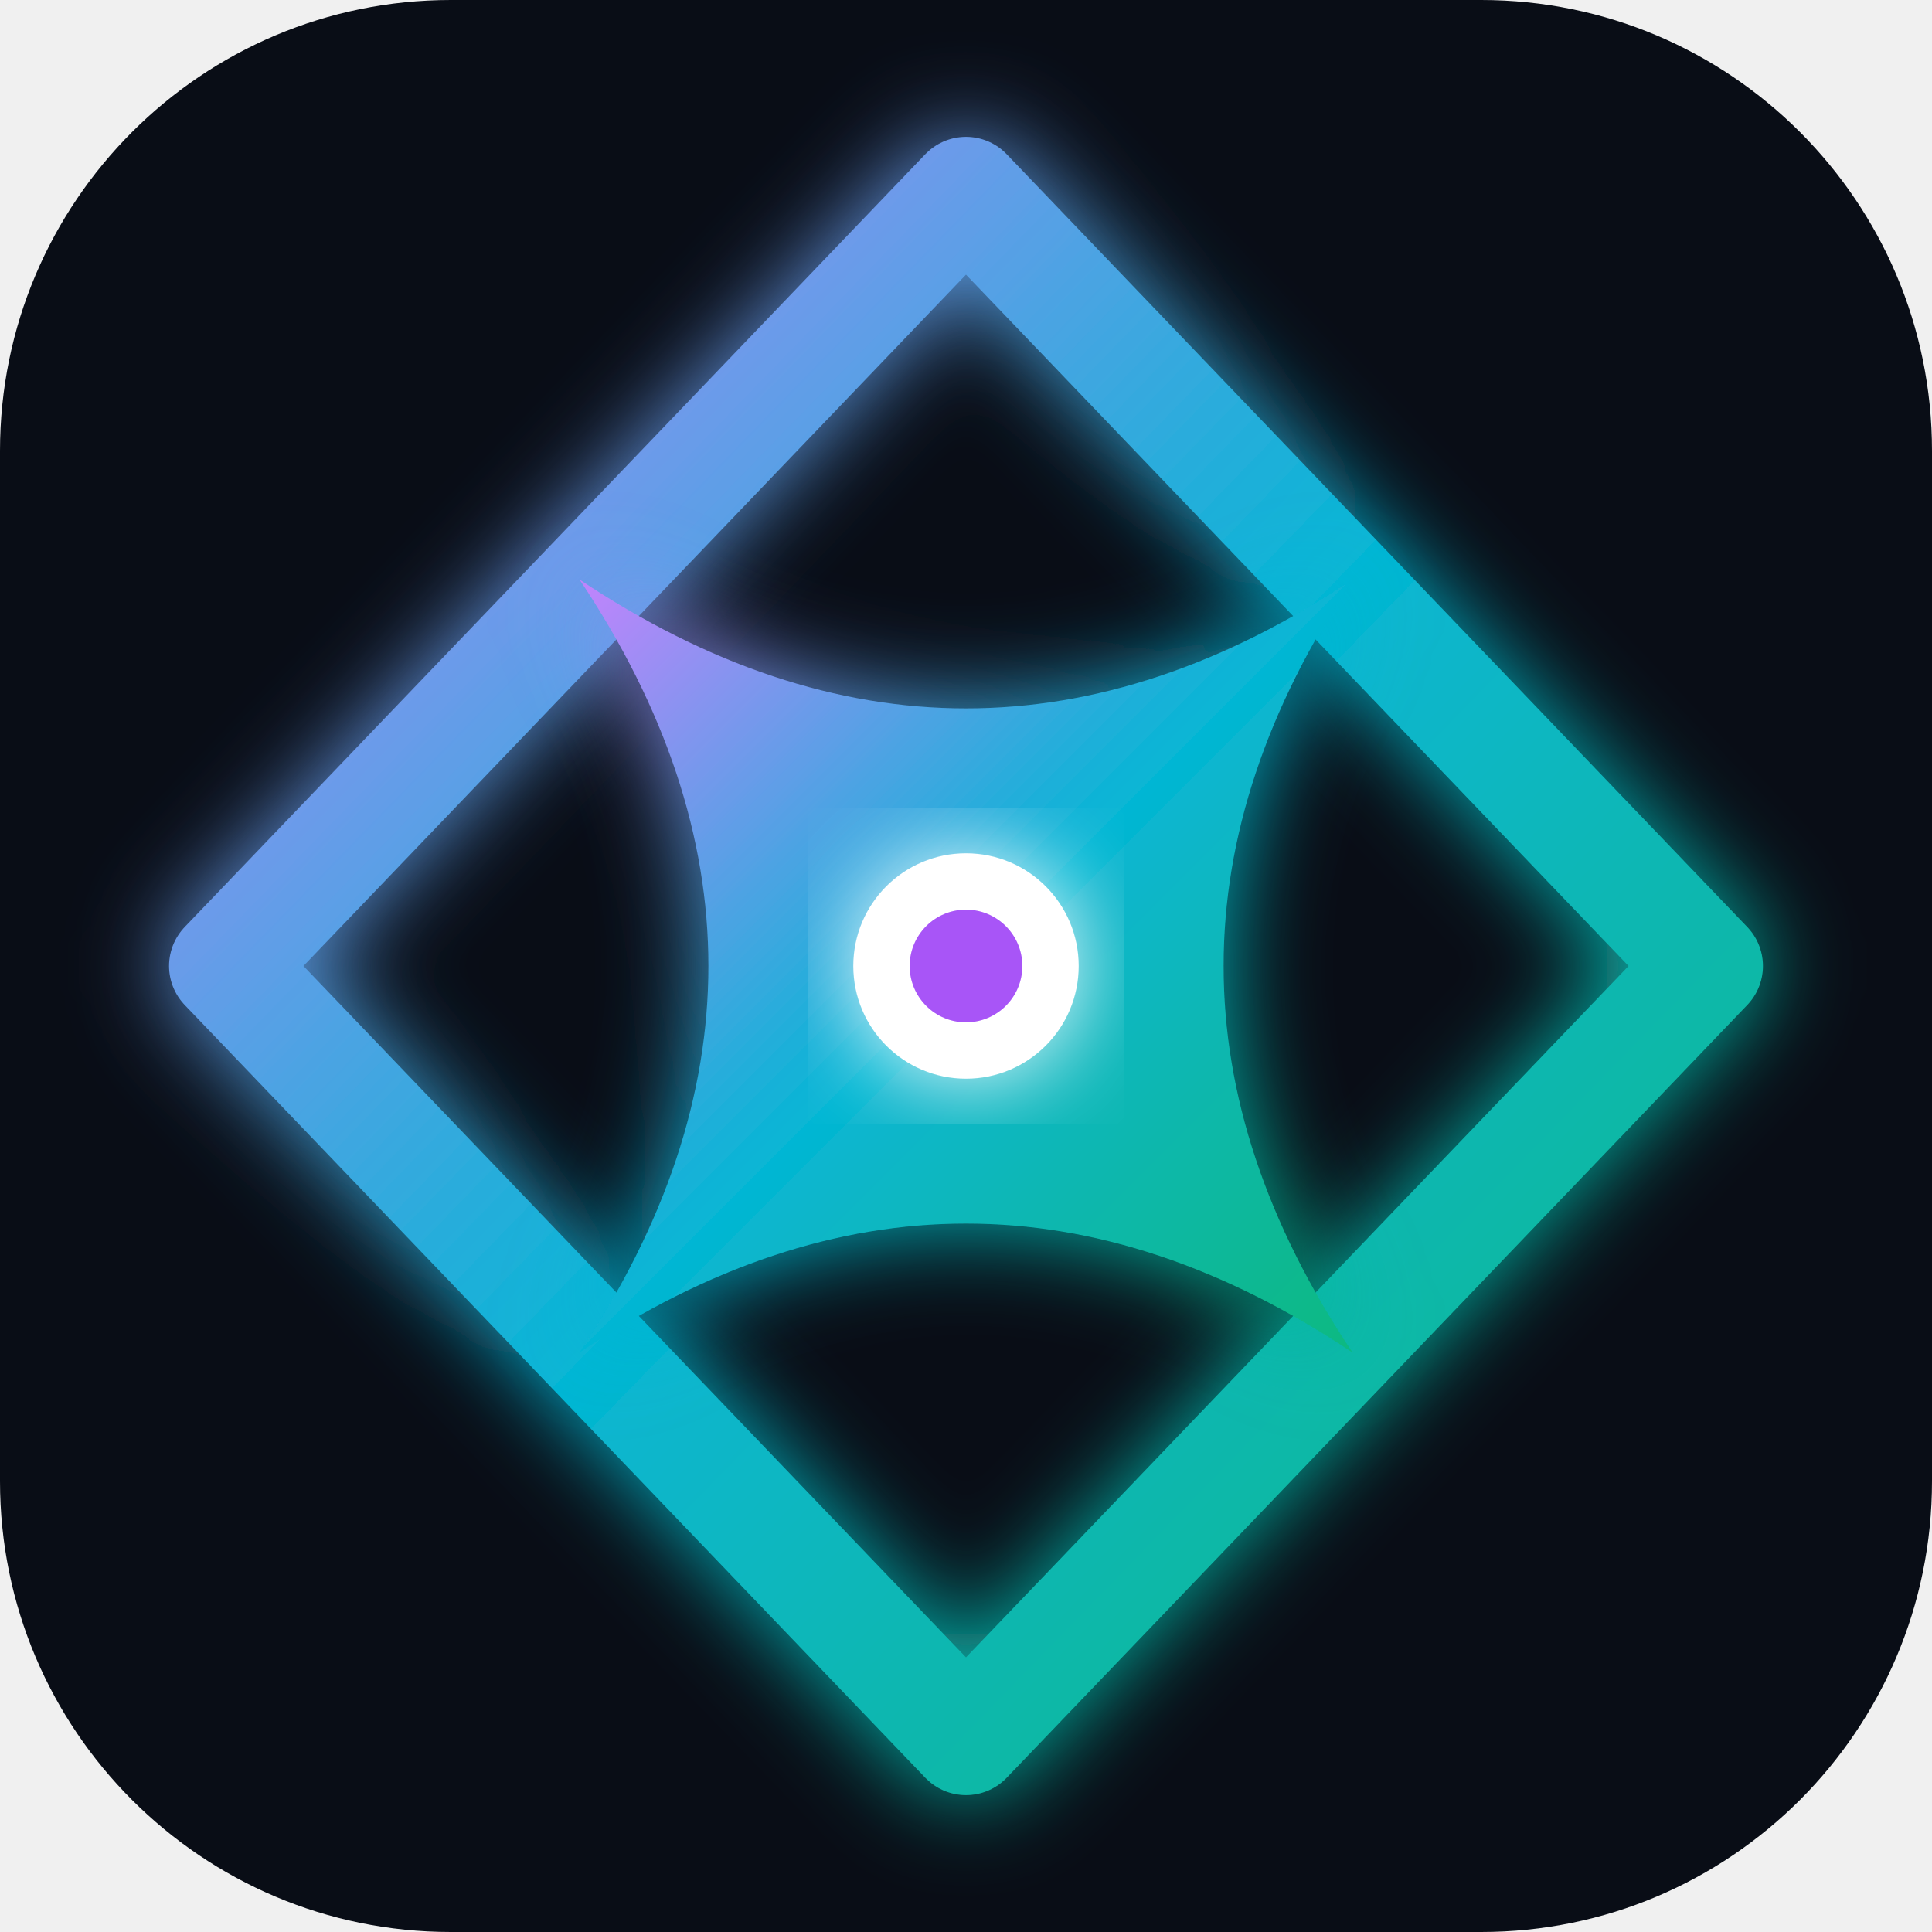
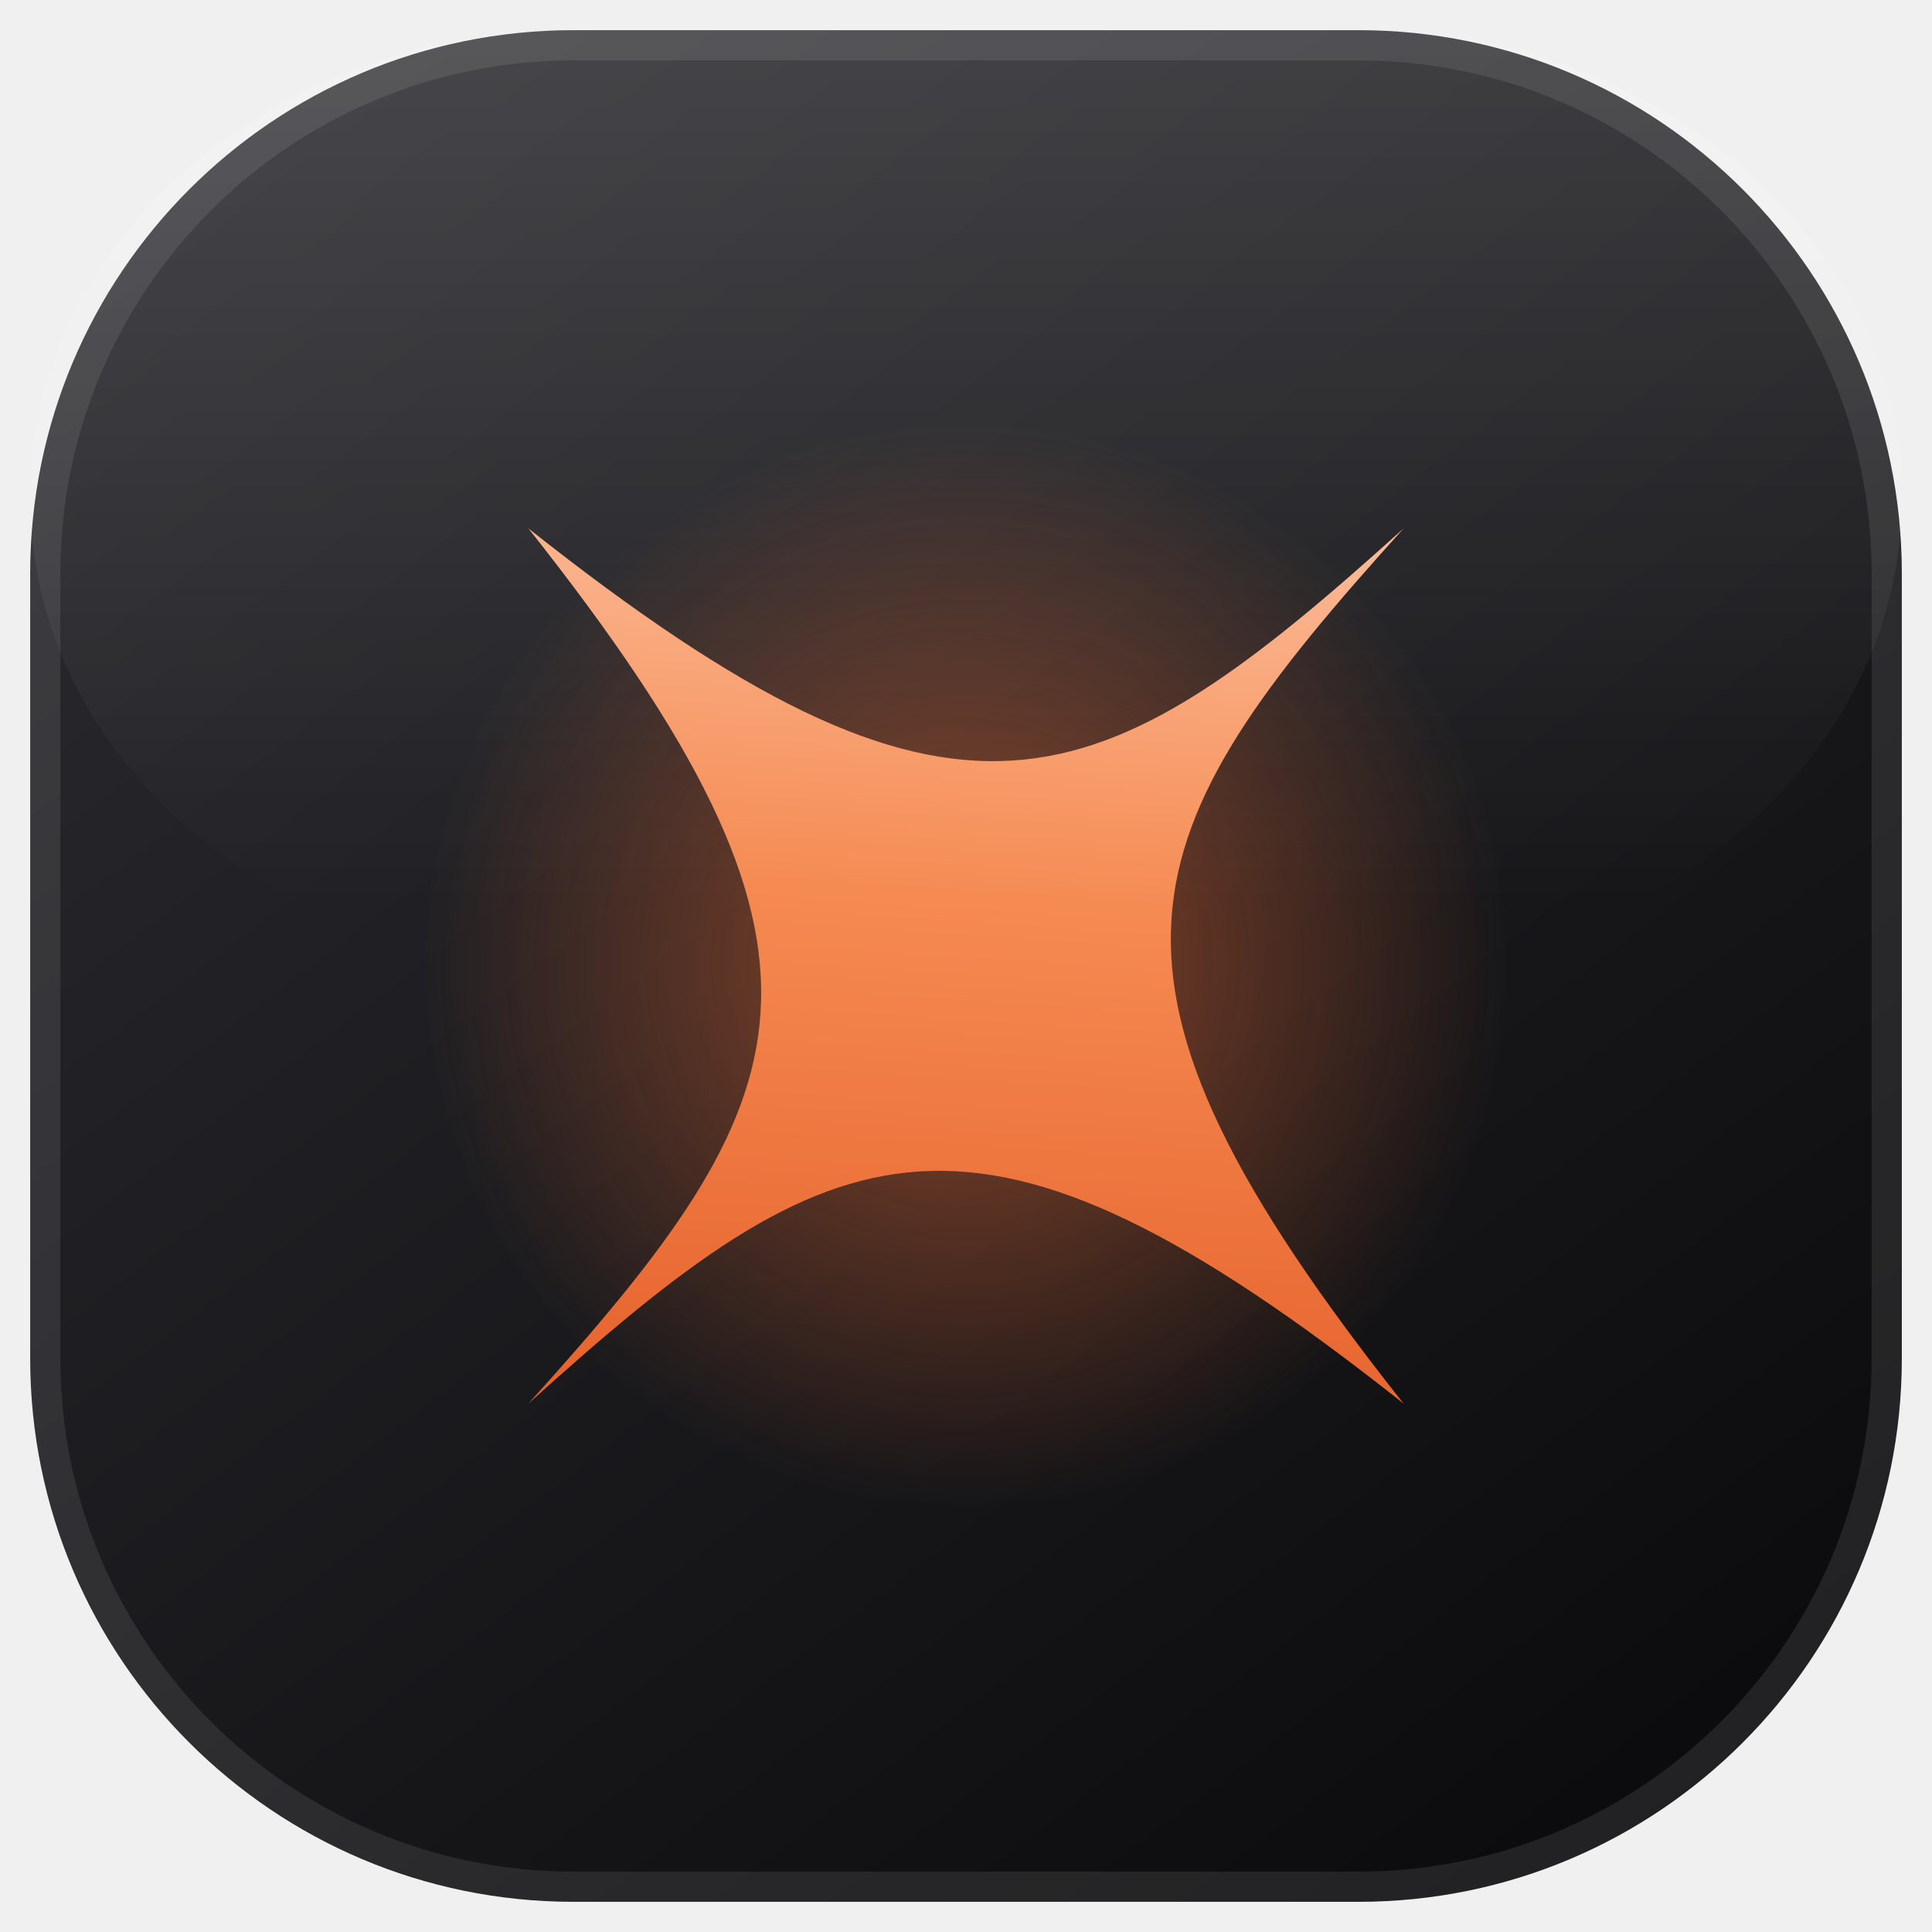
- <svg xmlns="http://www.w3.org/2000/svg" viewBox="0 0 120 120" width="100%" height="100%">
+ <svg xmlns="http://www.w3.org/2000/svg" viewBox="0 0 64 64" width="64" height="64" role="img" aria-label="JobHunterX">
  <defs>
-     <linearGradient id="jhx-fav-grad" x1="0%" y1="0%" x2="100%" y2="100%">
-       <stop offset="0%" stop-color="#c084fc" />
-       <stop offset="50%" stop-color="#06b6d4" />
-       <stop offset="100%" stop-color="#10b981" />
+     <linearGradient id="jhx-tile" x1="10" y1="4" x2="54" y2="62" gradientUnits="userSpaceOnUse">
+       <stop offset="0" stop-color="#2a2a2f" />
+       <stop offset="1" stop-color="#0b0b0d" />
    </linearGradient>
-     <filter id="jhx-fav-glow" x="-20%" y="-20%" width="140%" height="140%">
-       <feGaussianBlur stdDeviation="3" result="blur" />
-       <feComposite in="SourceGraphic" in2="blur" operator="over" />
-     </filter>
+     <linearGradient id="jhx-spark" x1="18" y1="16" x2="46" y2="48" gradientUnits="userSpaceOnUse">
+       <stop offset="0" stop-color="#ffd2b8" />
+       <stop offset=".45" stop-color="#f58a52" />
+       <stop offset="1" stop-color="#e2541f" />
+     </linearGradient>
+     <radialGradient id="jhx-glow" cx="32" cy="32" r="18" gradientUnits="userSpaceOnUse">
+       <stop offset="0" stop-color="#ee6b33" stop-opacity=".55" />
+       <stop offset="1" stop-color="#ee6b33" stop-opacity="0" />
+     </radialGradient>
+     <linearGradient id="jhx-shine" x1="32" y1="0" x2="32" y2="30" gradientUnits="userSpaceOnUse">
+       <stop offset="0" stop-color="#fff" stop-opacity=".14" />
+       <stop offset="1" stop-color="#fff" stop-opacity="0" />
+     </linearGradient>
+     <linearGradient id="jhx-orbit" x1="51" y1="22" x2="13" y2="42" gradientUnits="userSpaceOnUse">
+       <stop offset="0" stop-color="#fff" stop-opacity=".75" />
+       <stop offset="1" stop-color="#fff" stop-opacity=".1" />
+     </linearGradient>
  </defs>
-   <rect width="120" height="120" rx="28" fill="#090d16" />
-   <path d="M 60,12 L 106,60 L 60,108 L 14,60 Z" stroke="url(#jhx-fav-grad)" stroke-width="7" stroke-linejoin="round" fill="none" filter="url(#jhx-fav-glow)" />
-   <path d="M 36,36 Q 60,52 84,36 Q 68,60 84,84 Q 60,68 36,84 Q 52,60 36,36 Z" fill="url(#jhx-fav-grad)" filter="url(#jhx-fav-glow)" />
-   <circle cx="60" cy="60" r="7" fill="#ffffff" filter="url(#jhx-fav-glow)" />
-   <circle cx="60" cy="60" r="3.5" fill="#a855f7" />
+   <rect x="1" y="1" width="62" height="62" rx="18" fill="url(#jhx-tile)" />
+   <rect x="1" y="1" width="62" height="31" rx="18" fill="url(#jhx-shine)" />
+   <rect x="1.5" y="1.5" width="61" height="61" rx="17.5" fill="none" stroke="#fff" stroke-opacity=".09" />
+   <circle cx="32" cy="32" r="18" fill="url(#jhx-glow)" />
+   <path transform="rotate(45 32 32)" fill="url(#jhx-spark)" d="M32 11.5C32.7 25.2 34.4 29.9 52.5 32 34.4 34.1 32.7 38.8 32 52.5 31.3 38.8 29.6 34.1 11.5 32 29.6 29.9 31.3 25.2 32 11.5Z" />
</svg>
